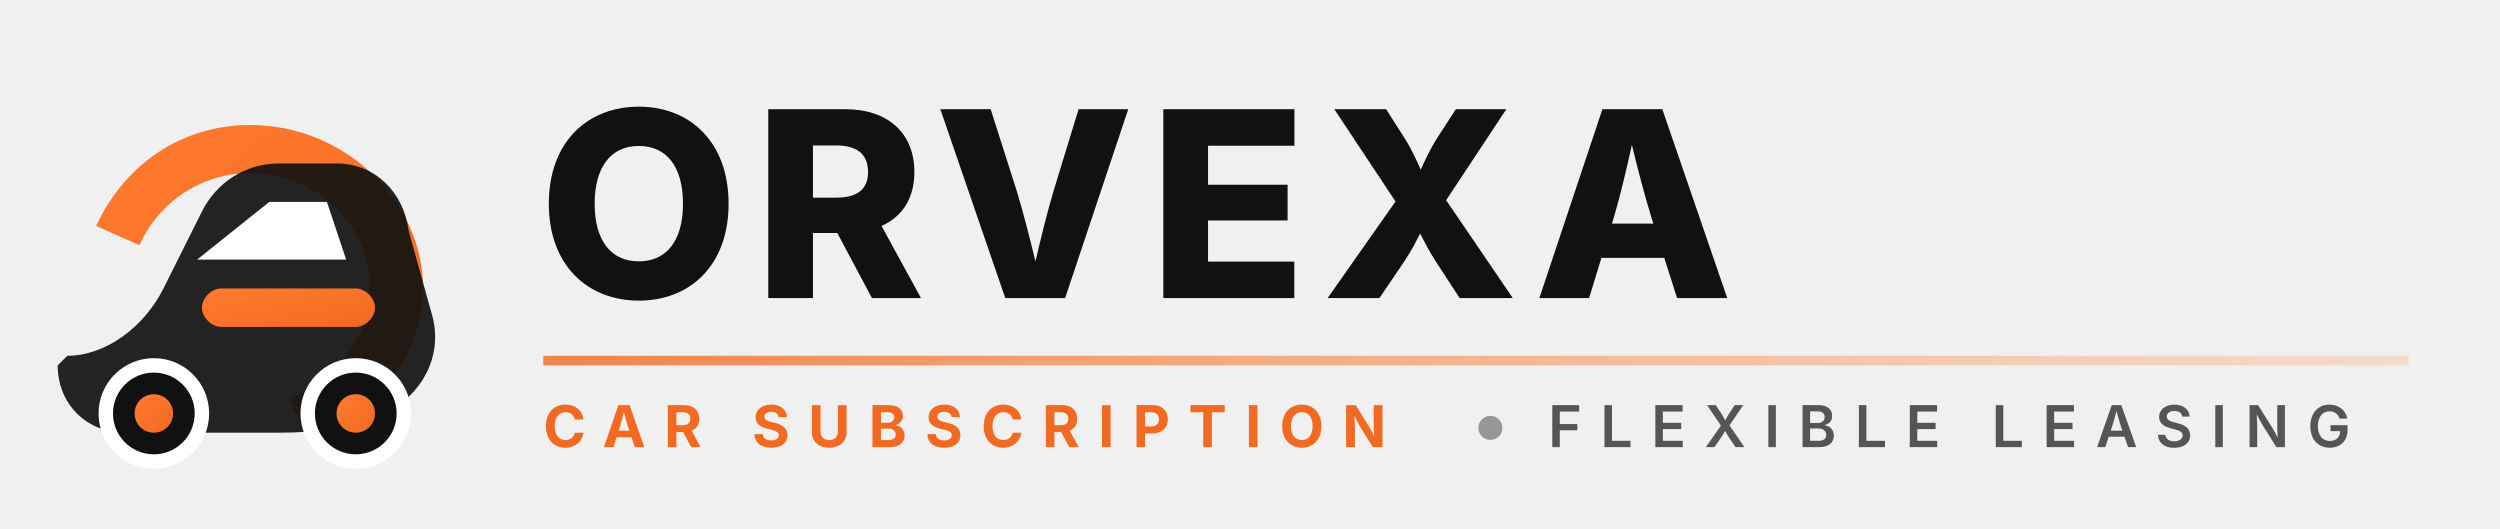
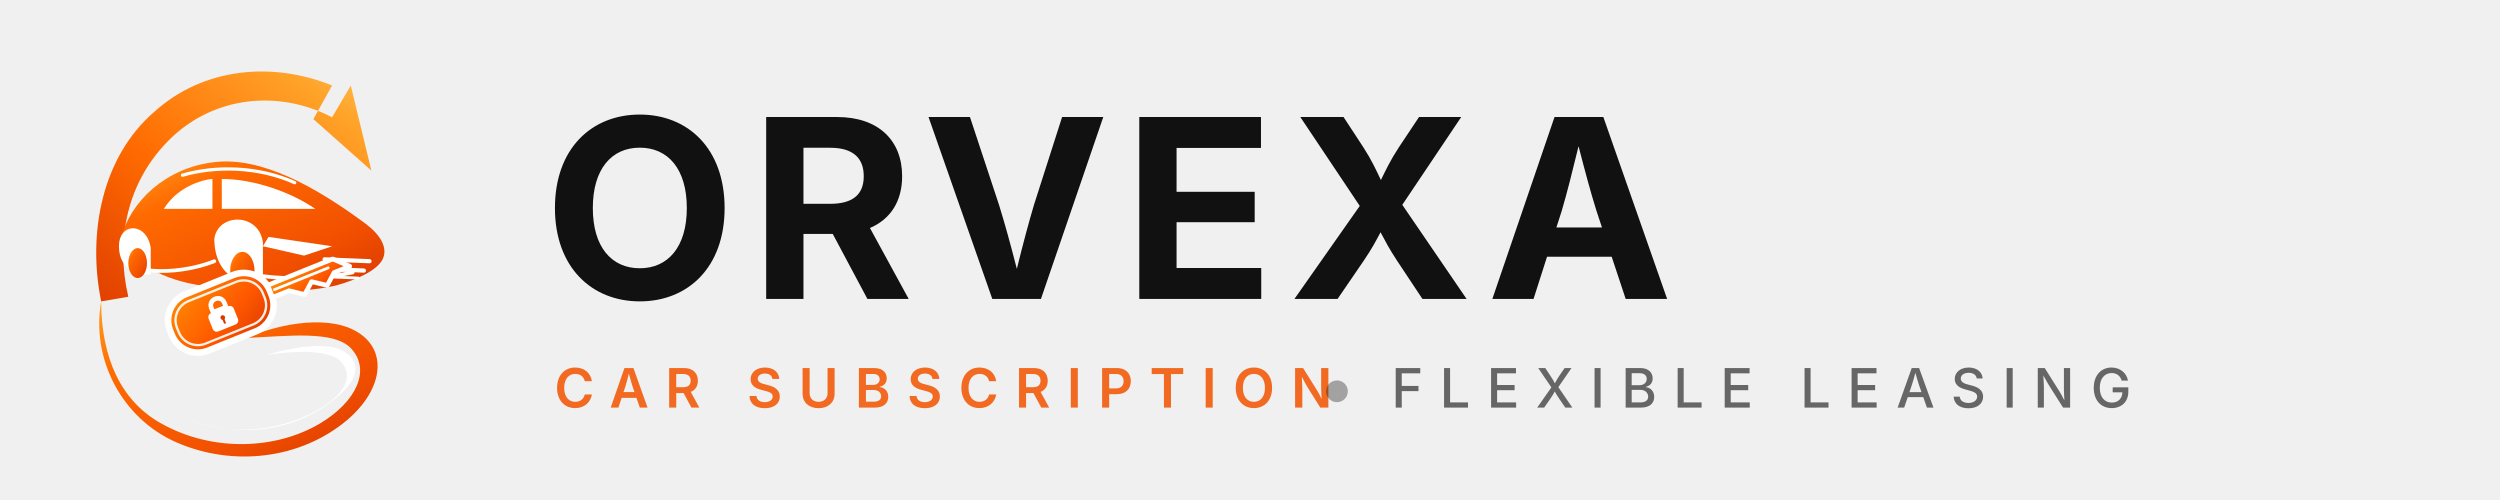
- <svg xmlns="http://www.w3.org/2000/svg" viewBox="0 0 520 110" fill="none" width="520" height="110">
+ <svg xmlns="http://www.w3.org/2000/svg" viewBox="0 0 460 92" fill="none" width="460" height="92">
  <defs>
-     <linearGradient id="orvexa-accent" x1="0%" y1="0%" x2="100%" y2="100%">
-       <stop offset="0%" stop-color="#FF7A2F" />
-       <stop offset="100%" stop-color="#F26A21" />
+     <linearGradient id="bm-org-body" x1="0%" y1="0%" x2="100%" y2="100%">
+       <stop offset="0%" stop-color="#FFA020" />
+       <stop offset="25%" stop-color="#FF6A00" />
+       <stop offset="70%" stop-color="#F25000" />
+       <stop offset="100%" stop-color="#D93800" />
    </linearGradient>
-     <linearGradient id="orvexa-accent-subtle" x1="0%" y1="0%" x2="100%" y2="0%">
-       <stop offset="0%" stop-color="#F26A21" stop-opacity="0.8" />
-       <stop offset="100%" stop-color="#FF8A3D" stop-opacity="0.2" />
+     <linearGradient id="bm-org-arrow" x1="0%" y1="100%" x2="100%" y2="0%">
+       <stop offset="0%" stop-color="#E04000" />
+       <stop offset="40%" stop-color="#FF6A00" />
+       <stop offset="85%" stop-color="#FFA228" />
+       <stop offset="100%" stop-color="#FFBF50" />
+     </linearGradient>
+     <linearGradient id="bm-org-key" x1="0%" y1="0%" x2="100%" y2="100%">
+       <stop offset="0%" stop-color="#FF8E00" />
+       <stop offset="60%" stop-color="#FF5700" />
+       <stop offset="100%" stop-color="#D93800" />
    </linearGradient>
  </defs>
-   <g transform="translate(8, 12)">
-     <path d="M 44 14 C 64 14 80 30 80 48 C 80 62 70 74 56 79 L 52 71 C 62 67 69 58 69 48 C 69 35 58 24 44 24 C 34 24 25 30 21 39 L 12 35 C 18 22 30 14 44 14 Z" fill="url(#orvexa-accent)" />
-     <path d="M 6 62 C 14 62 22 56 26 48 L 34 32 C 37 26 43 22 50 22 L 62 22 C 70 22 76 28 77 36 L 82 54 C 84 62 80 70 72 74 C 66 77 58 78 50 78 L 18 78 C 10 78 4 72 4 64 Z" fill="#111111" opacity="0.92" />
-     <path d="M 33 42 L 48 30 L 60 30 L 64 42 Z" fill="#FFFFFF" />
-     <path d="M 38 48 L 66 48 C 68 48 70 50 70 52 C 70 54 68 56 66 56 L 38 56 C 36 56 34 54 34 52 C 34 50 36 48 38 48 Z" fill="url(#orvexa-accent)" />
-     <circle cx="24" cy="74" r="10" fill="#111111" stroke="#FFFFFF" stroke-width="3" />
-     <circle cx="24" cy="74" r="4" fill="url(#orvexa-accent)" />
-     <circle cx="66" cy="74" r="10" fill="#111111" stroke="#FFFFFF" stroke-width="3" />
-     <circle cx="66" cy="74" r="4" fill="url(#orvexa-accent)" />
+   <g transform="translate(4, 3) scale(0.172)">
+     <path d="M 85 305              C 70 232 86 150 142 102              C 194 55 268 48 332 74              L 312 110              L 374 165              L 352 74              L 332 108              C 274 78 206 86 160 130              C 112 176 100 240 114 300              Z" fill="url(#bm-org-arrow)" />
+     <path d="M 85 305              C 74 365 106 430 166 456              C 226 482 298 474 348 432              C 388 398 392 355 356 336              C 322 318 266 332 242 344              C 285 342 334 336 352 355              C 374 378 358 412 320 435              C 272 464 204 466 150 436              C 106 412 85 365 85 305 Z" fill="url(#bm-org-body)" />
+     <path d="M 180 432              C 236 452 296 444 340 405              C 362 386 362 368 344 358              C 326 348 290 354 262 362              C 292 358 330 356 342 370              C 356 386 344 406 315 422              C 268 448 214 446 180 432 Z" fill="#FFFFFF" />
+     <path d="M 106 238              C 116 198 154 162 206 156              C 256 150 314 182 368 222              C 384 234 392 248 386 260              C 380 272 358 282 336 288              C 292 298 238 294 192 288              C 152 282 120 265 106 238 Z" fill="url(#bm-org-body)" />
+     <path d="M 152 206 C 168 180 198 174 204 174 L 204 206 Z" fill="#FFFFFF" />
+     <path d="M 214 174 C 248 174 288 188 314 206 L 214 206 Z" fill="#FFFFFF" />
+     <path d="M 172 170 C 206 160 252 160 292 178" stroke="#FFFFFF" stroke-width="3.5" stroke-linecap="round" fill="none" />
+     <path d="M 264 236 L 332 246 L 302 256 L 258 246 Z" fill="#FFFFFF" />
+     <path d="M 324 260 L 372 262" stroke="#FFFFFF" stroke-width="4.5" stroke-linecap="round" />
+     <path d="M 318 270 L 366 272" stroke="#FFFFFF" stroke-width="4.5" stroke-linecap="round" />
+     <path d="M 334 279 L 360 280" stroke="#FFFFFF" stroke-width="3" stroke-linecap="round" />
+     <path d="M 104 246 C 104 220 134 220 138 248 L 138 276 C 126 278 104 272 104 246 Z" fill="#FFFFFF" />
+     <ellipse cx="124" cy="264" rx="10" ry="16" fill="url(#bm-org-body)" />
+     <path d="M 206 238 C 210 210 254 210 258 242 L 258 288 C 240 290 206 280 206 238 Z" fill="#FFFFFF" />
+     <ellipse cx="236" cy="272" rx="13" ry="20" fill="url(#bm-org-body)" />
+     <path d="M 138 272 C 160 274 186 270 206 262" stroke="#FFFFFF" stroke-width="4" stroke-linecap="round" fill="none" />
+     <path d="M 258 278 C 288 282 328 280 354 274" stroke="#FFFFFF" stroke-width="4" stroke-linecap="round" fill="none" />
+     <g transform="translate(140, 290) rotate(-22)">
+       <rect x="0" y="20" width="115" height="65" rx="30" fill="url(#bm-org-key)" stroke="#FFFFFF" stroke-width="7" />
+       <rect x="8" y="28" width="99" height="49" rx="22" fill="none" stroke="#FFFFFF" stroke-width="2.5" opacity="0.9" />
+       <path d="M 50 44 C 50 34 65 34 65 44 L 65 49 L 50 49 Z" fill="none" stroke="#FFFFFF" stroke-width="5" stroke-linecap="round" />
+       <rect x="43" y="49" width="29" height="21" rx="4.5" fill="#FFFFFF" />
+       <circle cx="57.5" cy="58" r="2.5" fill="#D93800" />
+       <path d="M 57.5 58 L 57.5 64" stroke="#D93800" stroke-width="2.2" stroke-linecap="round" />
+       <path d="M 115 44                L 190 44                L 204 58                L 186 58                L 174 68                L 160 58                L 148 68                L 134 58                L 115 58 Z" fill="url(#bm-org-key)" stroke="#FFFFFF" stroke-width="5" stroke-linejoin="round" />
+       <line x1="120" y1="51" x2="182" y2="51" stroke="#FFFFFF" stroke-width="3" stroke-linecap="round" />
+     </g>
  </g>
-   <g transform="translate(112, 0)">
-     <text x="0" y="62" font-family="'Space Grotesk', -apple-system, BlinkMacSystemFont, sans-serif" font-size="54" font-weight="800" letter-spacing="3" fill="#111111">ORVEXA</text>
-     <rect x="1" y="74" width="388" height="2" fill="url(#orvexa-accent-subtle)" />
-     <text x="1" y="93" font-family="'Inter', -apple-system, BlinkMacSystemFont, sans-serif" font-size="12" font-weight="700" letter-spacing="3.8" fill="#F26A21">CAR SUBSCRIPTION</text>
-     <circle cx="198" cy="89" r="2.5" fill="#111111" opacity="0.4" />
-     <text x="210" y="93" font-family="'Inter', -apple-system, BlinkMacSystemFont, sans-serif" font-size="12" font-weight="600" letter-spacing="3.8" fill="#555555">FLEXIBLE LEASING</text>
+   <g transform="translate(100, 0)">
+     <text x="0" y="55" font-family="'Space Grotesk', -apple-system, BlinkMacSystemFont, sans-serif" font-size="46" font-weight="700" letter-spacing="2.5" fill="#111111">ORVEXA</text>
+     <text x="2" y="75" font-family="'Inter', -apple-system, BlinkMacSystemFont, sans-serif" font-size="10" font-weight="600" letter-spacing="3" fill="#F26A21">CAR SUBSCRIPTION</text>
+     <circle cx="146" cy="72" r="2" fill="#111111" opacity="0.35" />
+     <text x="156" y="75" font-family="'Inter', -apple-system, BlinkMacSystemFont, sans-serif" font-size="10" font-weight="500" letter-spacing="3" fill="#666666">FLEXIBLE LEASING</text>
  </g>
</svg>
